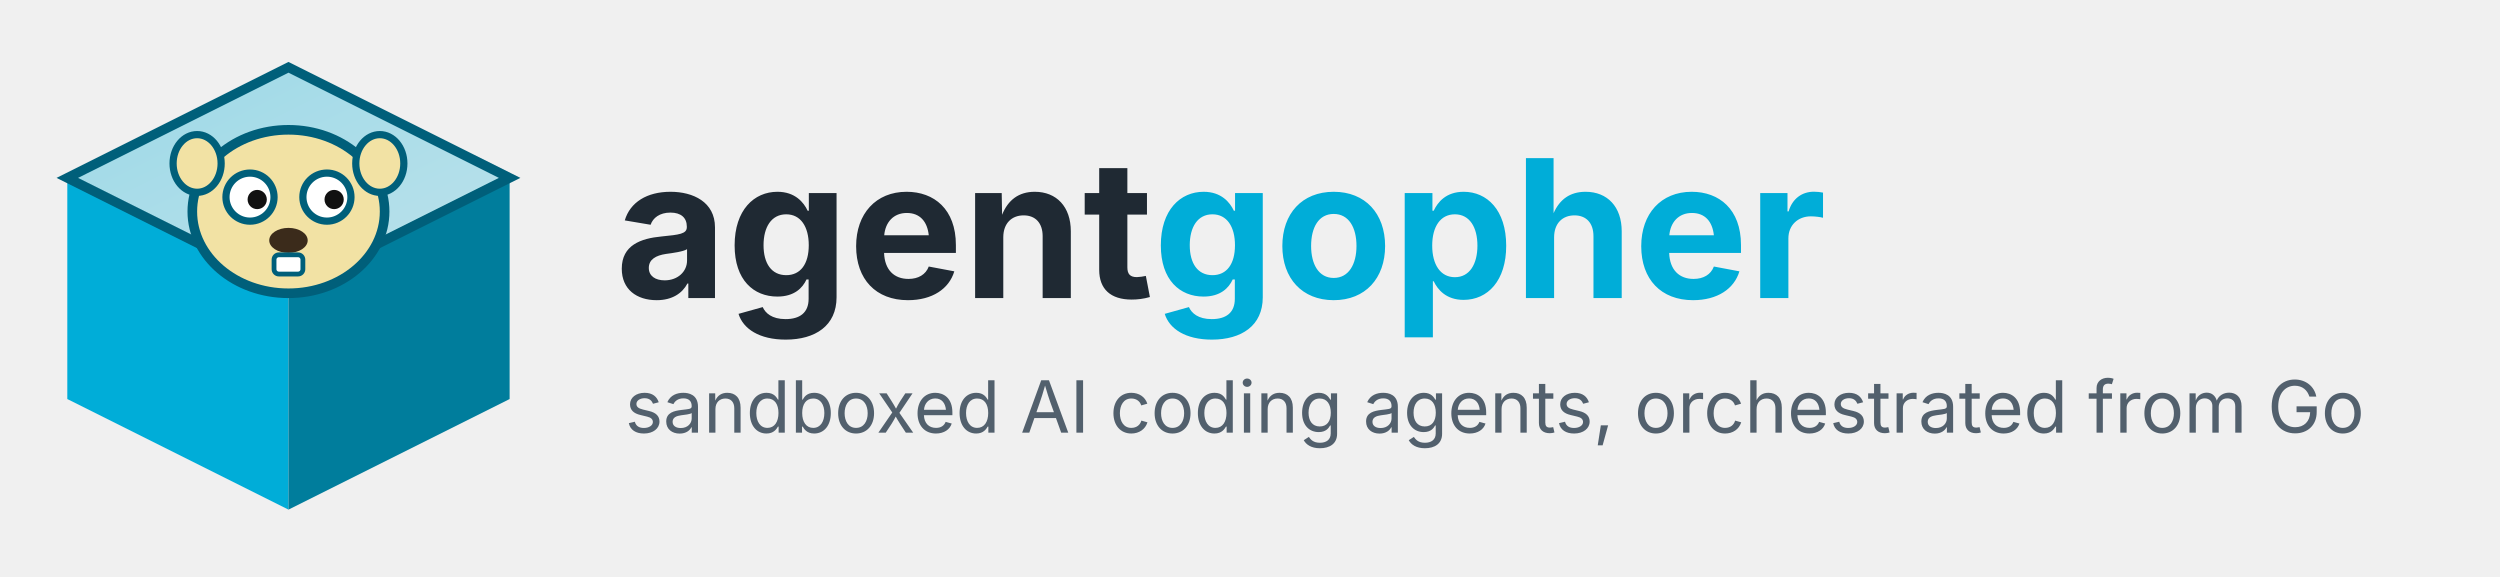
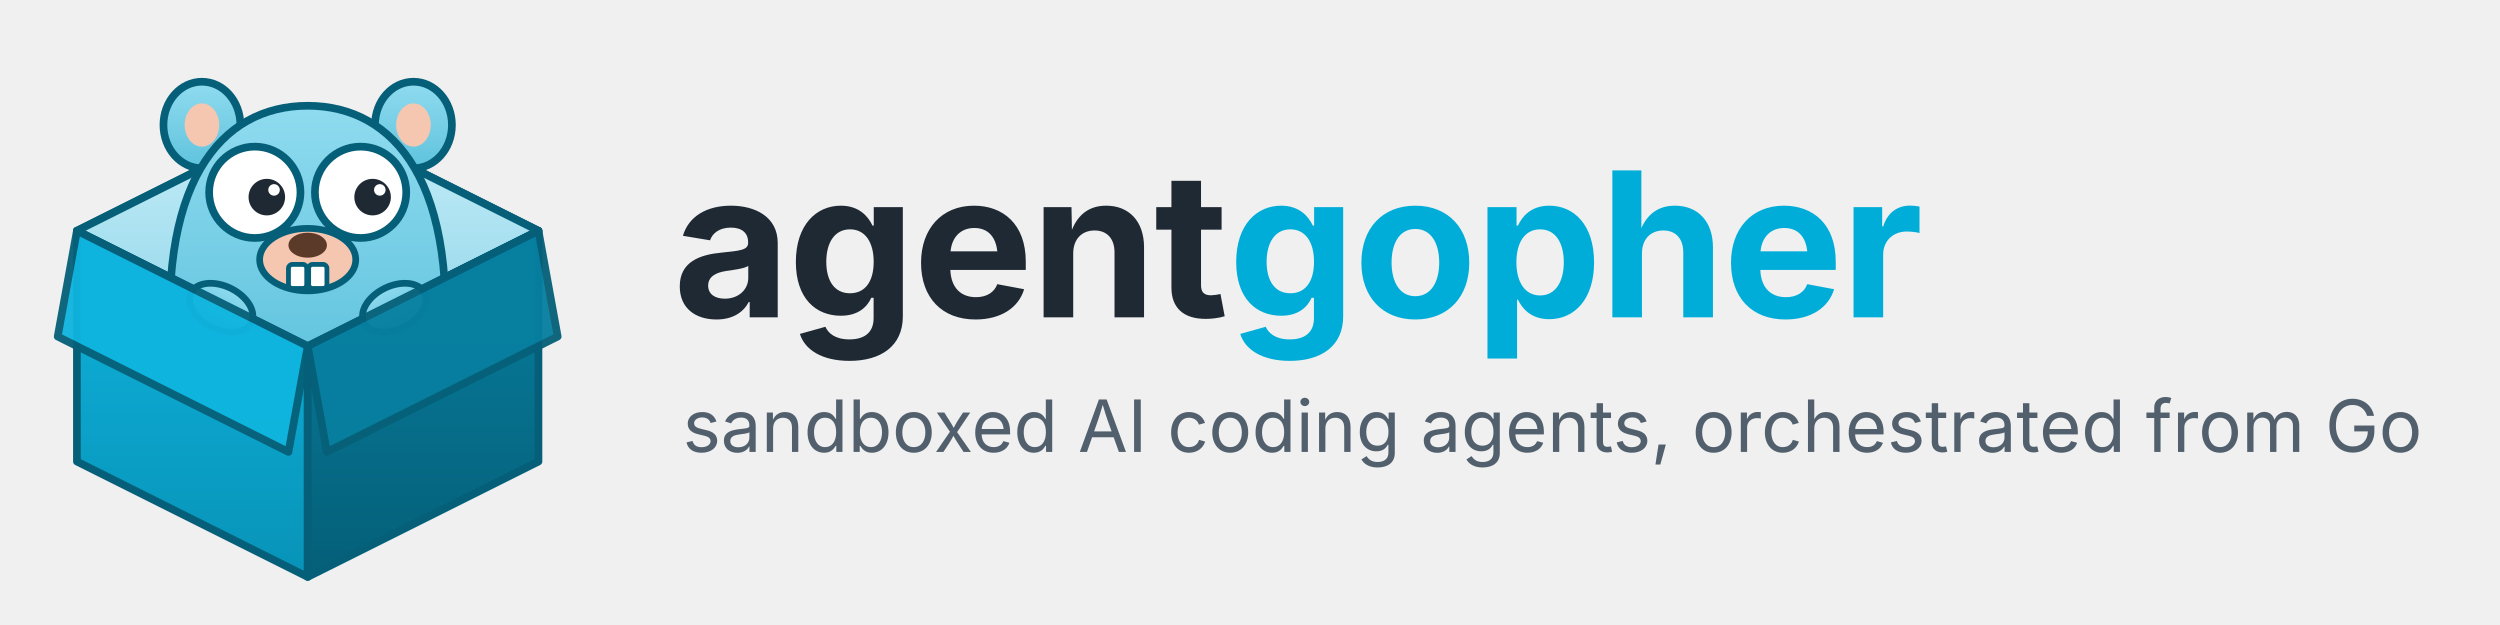
- <svg xmlns="http://www.w3.org/2000/svg" width="520" height="120" viewBox="0 0 520 120" role="img" aria-label="agentgopher">
+ <svg xmlns="http://www.w3.org/2000/svg" width="520" height="130" viewBox="0 0 520 130" role="img" aria-label="agentgopher">
  <defs>
-     <linearGradient id="box" x1="0" y1="0" x2="1" y2="1">
-       <stop offset="0" stop-color="#00ADD8" />
-       <stop offset="1" stop-color="#5DC9E2" />
+     <linearGradient id="front" x1="0" y1="0" x2="0" y2="1">
+       <stop offset="0" stop-color="#0FB4DE" />
+       <stop offset="1" stop-color="#0893B8" />
+     </linearGradient>
+     <linearGradient id="side" x1="0" y1="0" x2="0" y2="1">
+       <stop offset="0" stop-color="#077FA0" />
+       <stop offset="1" stop-color="#055F78" />
+     </linearGradient>
+     <linearGradient id="inside" x1="0" y1="0" x2="0" y2="1">
+       <stop offset="0" stop-color="#C8EEF8" />
+       <stop offset="1" stop-color="#8FD6EA" />
+     </linearGradient>
+     <linearGradient id="fur" x1="0" y1="0" x2="0" y2="1">
+       <stop offset="0" stop-color="#8FDBEF" />
+       <stop offset="1" stop-color="#5FC3DD" />
    </linearGradient>
  </defs>
-   <g transform="translate(14,14)">
-     <polygon points="46,0 92,23 46,46 0,23" fill="url(#box)" opacity="0.35" />
-     <polygon points="0,23 46,46 46,92 0,69" fill="#00ADD8" />
-     <polygon points="46,46 92,23 92,69 46,92" fill="#007D9C" />
-     <polygon points="0,23 46,0 92,23 46,46" fill="none" stroke="#005F7A" stroke-width="2" />
-     <ellipse cx="46" cy="30" rx="20" ry="17" fill="#F2E2A4" stroke="#005F7A" stroke-width="2" />
-     <circle cx="38" cy="27" r="5" fill="#fff" stroke="#005F7A" stroke-width="1.5" />
-     <circle cx="54" cy="27" r="5" fill="#fff" stroke="#005F7A" stroke-width="1.5" />
-     <circle cx="39.5" cy="27.5" r="2" fill="#111" />
-     <circle cx="55.5" cy="27.5" r="2" fill="#111" />
-     <ellipse cx="46" cy="36" rx="4" ry="2.6" fill="#3B2B1B" />
-     <rect x="43" y="39" width="6" height="4" rx="1" fill="#fff" stroke="#005F7A" stroke-width="1" />
-     <ellipse cx="27" cy="20" rx="5" ry="6" fill="#F2E2A4" stroke="#005F7A" stroke-width="1.5" />
-     <ellipse cx="65" cy="20" rx="5" ry="6" fill="#F2E2A4" stroke="#005F7A" stroke-width="1.5" />
+   <g transform="translate(12,8)">
+     <polygon points="4,40 52,16 52,30 4,54" fill="#A9E2F2" stroke="#055F78" stroke-width="1.6" stroke-linejoin="round" />
+     <polygon points="100,40 52,16 52,30 100,54" fill="#A9E2F2" stroke="#055F78" stroke-width="1.6" stroke-linejoin="round" />
+     <polygon points="4,40 52,64 100,40 52,16" fill="url(#inside)" stroke="#055F78" stroke-width="1.6" stroke-linejoin="round" />
+     <g transform="translate(0,-16)">
+       <ellipse cx="30" cy="34" rx="8" ry="9" fill="url(#fur)" stroke="#055F78" stroke-width="1.6" />
+       <ellipse cx="74" cy="34" rx="8" ry="9" fill="url(#fur)" stroke="#055F78" stroke-width="1.6" />
+       <ellipse cx="30" cy="34" rx="3.6" ry="4.5" fill="#F5C6B0" />
+       <ellipse cx="74" cy="34" rx="3.6" ry="4.5" fill="#F5C6B0" />
+       <path d="M24 86 C20 46 34 30 52 30 C70 30 84 46 80 86 Z" fill="url(#fur)" stroke="#055F78" stroke-width="1.6" stroke-linejoin="round" />
+       <circle cx="41" cy="48" r="9.5" fill="#FFFFFF" stroke="#055F78" stroke-width="1.6" />
+       <circle cx="63" cy="48" r="9.5" fill="#FFFFFF" stroke="#055F78" stroke-width="1.6" />
+       <circle cx="43.5" cy="49" r="3.8" fill="#1F2933" />
+       <circle cx="65.5" cy="49" r="3.8" fill="#1F2933" />
+       <circle cx="45" cy="47.5" r="1.2" fill="#FFFFFF" />
+       <circle cx="67" cy="47.5" r="1.2" fill="#FFFFFF" />
+       <ellipse cx="52" cy="62" rx="10" ry="6.5" fill="#F5C6B0" stroke="#055F78" stroke-width="1.4" />
+       <ellipse cx="52" cy="59" rx="4" ry="2.6" fill="#5B3A29" />
+       <rect x="48" y="63" width="3.8" height="5" rx="0.8" fill="#FFFFFF" stroke="#055F78" stroke-width="1" />
+       <rect x="52.2" y="63" width="3.8" height="5" rx="0.8" fill="#FFFFFF" stroke="#055F78" stroke-width="1" />
+     </g>
+     <polygon points="4,40 52,64 52,112 4,88" fill="url(#front)" stroke="#055F78" stroke-width="1.6" stroke-linejoin="round" />
+     <polygon points="52,64 100,40 100,88 52,112" fill="url(#side)" stroke="#055F78" stroke-width="1.6" stroke-linejoin="round" />
+     <ellipse cx="34" cy="56" rx="7" ry="4.5" fill="url(#fur)" stroke="#055F78" stroke-width="1.4" transform="rotate(26 34 56)" />
+     <ellipse cx="70" cy="56" rx="7" ry="4.5" fill="url(#fur)" stroke="#055F78" stroke-width="1.4" transform="rotate(-26 70 56)" />
+     <polygon points="4,40 52,64 48,86 0,62" fill="#0FB4DE" stroke="#055F78" stroke-width="1.6" stroke-linejoin="round" opacity="0.95" />
+     <polygon points="100,40 52,64 56,86 104,62" fill="#077FA0" stroke="#055F78" stroke-width="1.6" stroke-linejoin="round" opacity="0.95" />
  </g>
-   <text x="128" y="62" font-family="Inter, Helvetica, Arial, sans-serif" font-size="40" font-weight="700" fill="#1F2933">agent<tspan fill="#00ADD8">gopher</tspan>
+   <text x="140" y="66" font-family="Inter, Helvetica, Arial, sans-serif" font-size="42" font-weight="700" fill="#1F2933" letter-spacing="-0.5">agent<tspan fill="#00ADD8">gopher</tspan>
  </text>
-   <text x="130" y="90" font-family="Inter, Helvetica, Arial, sans-serif" font-size="15" fill="#52606D">sandboxed AI coding agents, orchestrated from Go</text>
+   <text x="142" y="94" font-family="Inter, Helvetica, Arial, sans-serif" font-size="15" fill="#52606D">sandboxed AI coding agents, orchestrated from Go</text>
</svg>
